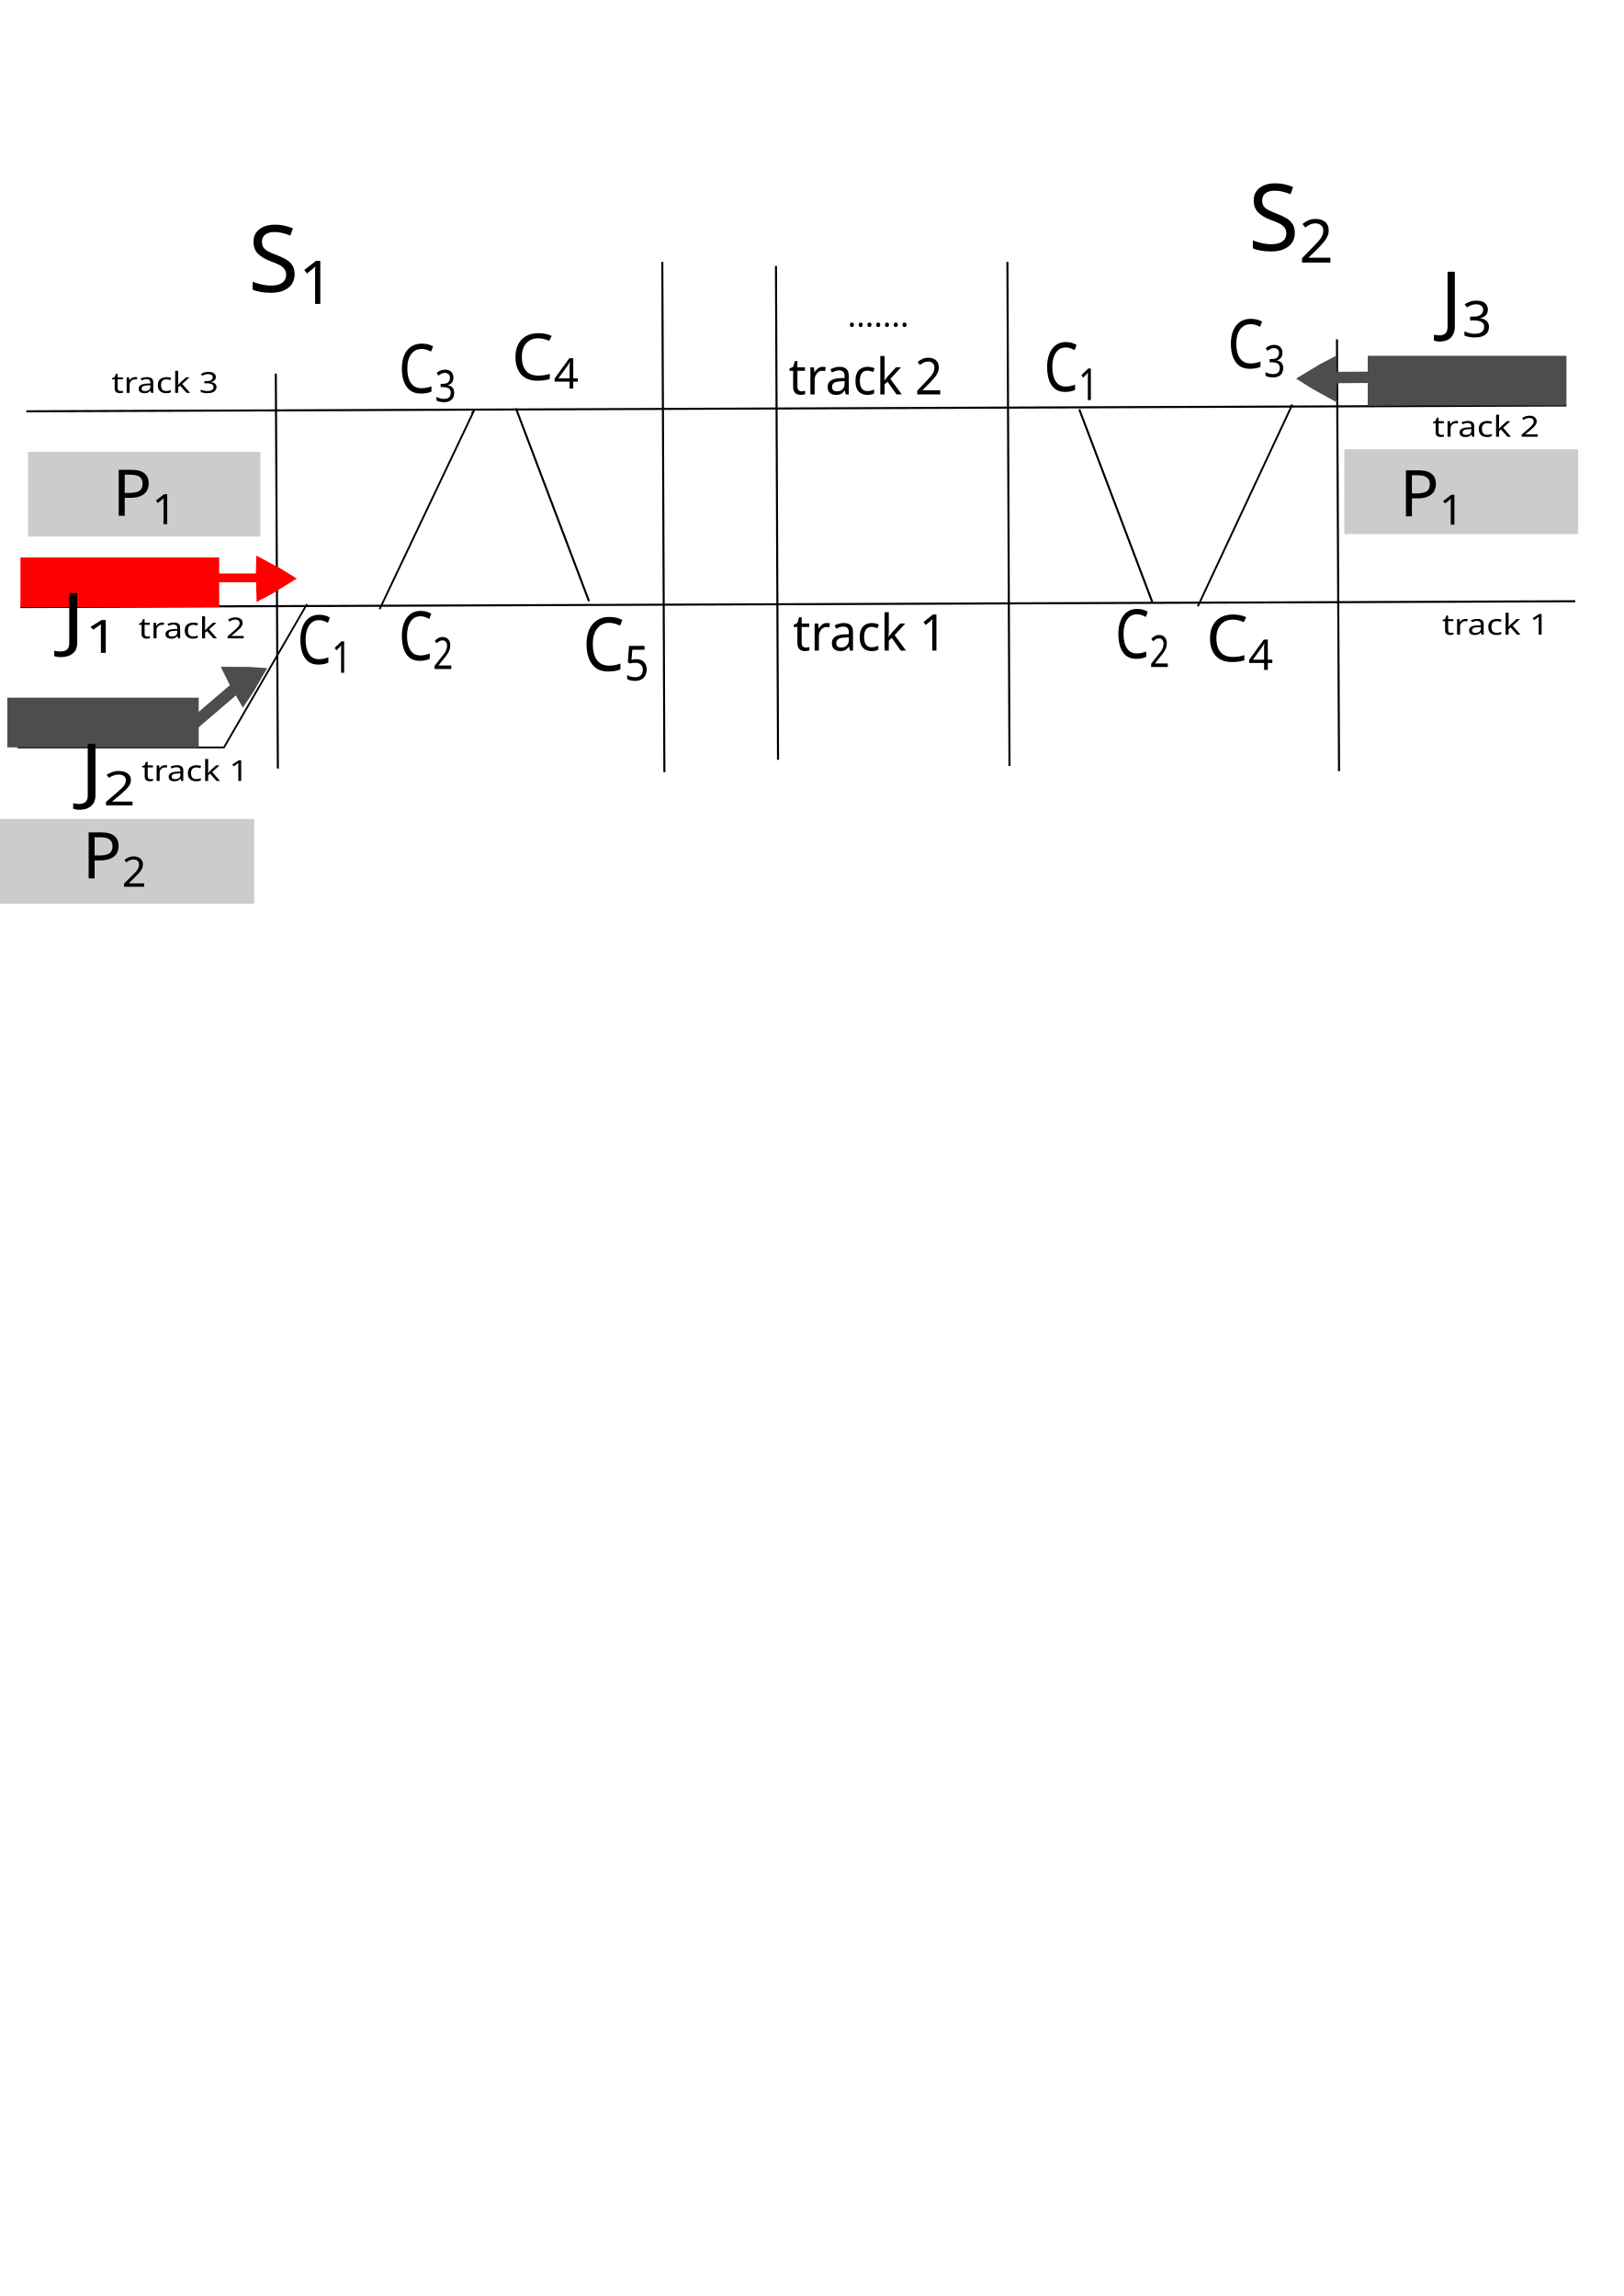
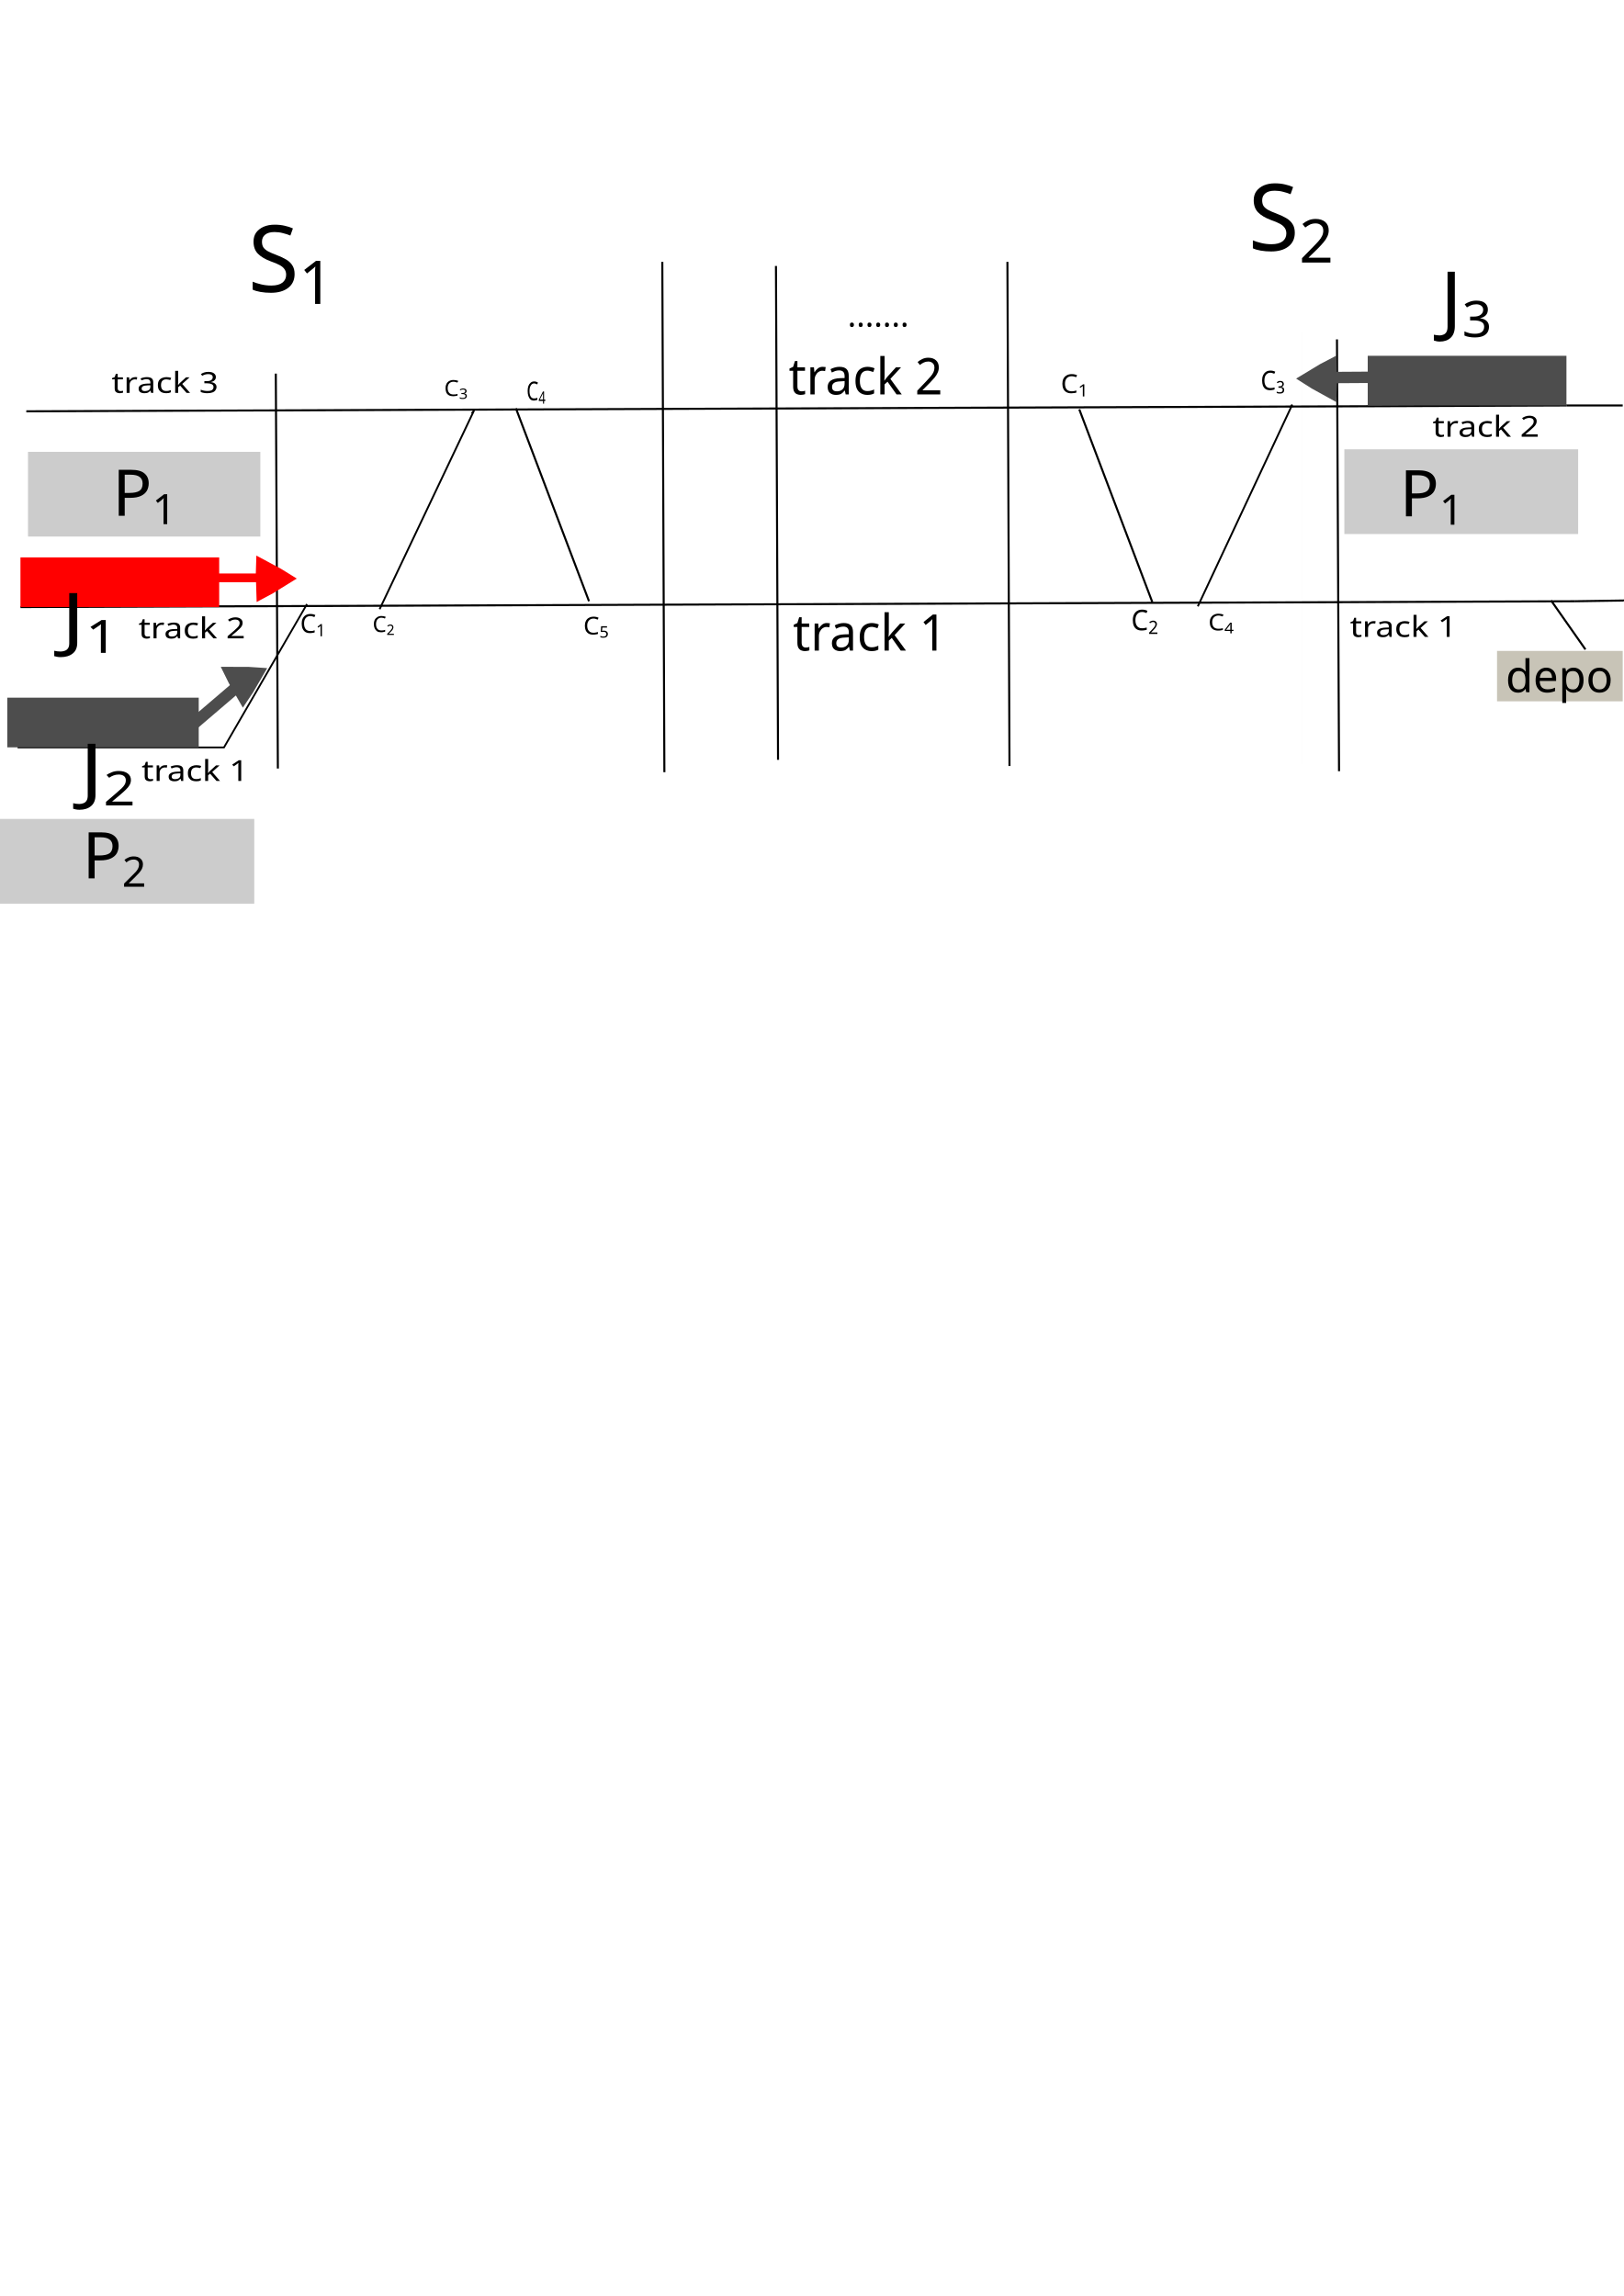
<svg xmlns="http://www.w3.org/2000/svg" width="210mm" height="297mm" viewBox="0 0 210 297" version="1.1" id="svg8">
  <defs id="defs2">
    </defs>
  <g id="layer1">
    <path style="fill:none;fill-rule:evenodd;stroke:#000000;stroke-width:0.265px;stroke-linecap:butt;stroke-linejoin:miter;stroke-opacity:1" d="M 203.729,77.774 2.646,78.53 v 0" id="path3715" />
    <path style="fill:none;fill-rule:evenodd;stroke:#000000;stroke-width:0.265px;stroke-linecap:butt;stroke-linejoin:miter;stroke-opacity:1" d="M 136.449,103.854 Z" id="path3717" />
    <path style="fill:none;fill-rule:evenodd;stroke:#000000;stroke-width:0.265px;stroke-linecap:butt;stroke-linejoin:miter;stroke-opacity:1" d="M 202.595,52.449 C 3.402,53.205 3.402,53.205 3.402,53.205" id="path3719" />
    <path style="fill:none;fill-rule:evenodd;stroke:#000000;stroke-width:0.265px;stroke-linecap:butt;stroke-linejoin:miter;stroke-opacity:1" d="M 65.39,66.057 Z" id="path3721" />
    <rect id="rect3723" width="30.049" height="10.961" x="3.623" y="58.447" style="fill:#cccccc;stroke-width:0.251" ry="0" />
    <rect id="rect3723-3" width="30.238" height="10.961" x="173.869" y="58.119" style="fill:#cccccc;stroke-width:0.252" ry="0" />
    <path style="fill:none;fill-rule:evenodd;stroke:#000000;stroke-width:0.232px;stroke-linecap:butt;stroke-linejoin:miter;stroke-opacity:1" d="M 39.704,78.143 C 28.969,96.682 28.969,96.682 28.969,96.682 H 2.276 v 0" id="path3740" />
    <path style="fill:none;fill-rule:evenodd;stroke:#000000;stroke-width:0.265px;stroke-linecap:butt;stroke-linejoin:miter;stroke-opacity:1" d="M 69.17,90.625 Z" id="path3742" />
    <path style="fill:none;fill-rule:evenodd;stroke:#000000;stroke-width:0.238px;stroke-linecap:butt;stroke-linejoin:miter;stroke-opacity:1" d="M 49.098,78.801 C 61.313,53.091 61.313,53.091 61.313,53.091 l -0.298,0.39" id="path3744" />
    <path style="fill:none;fill-rule:evenodd;stroke:#000000;stroke-width:0.265px;stroke-linecap:butt;stroke-linejoin:miter;stroke-opacity:1" d="M 66.729,52.827 C 76.179,77.774 76.179,77.774 76.179,77.774" id="path3746" />
    <path style="fill:none;fill-rule:evenodd;stroke:#000000;stroke-width:0.265px;stroke-linecap:butt;stroke-linejoin:miter;stroke-opacity:1" d="m 139.589,52.953 c 9.449,24.946 9.449,24.946 9.449,24.946" id="path3746-6" />
    <path style="fill:none;fill-rule:evenodd;stroke:#000000;stroke-width:0.24px;stroke-linecap:butt;stroke-linejoin:miter;stroke-opacity:1" d="m 154.919,78.434 c 12.214,-26.088 12.214,-26.088 12.214,-26.088 l -0.298,0.395" id="path3744-7" />
    <rect id="rect3723-5" width="33.262" height="10.961" x="-0.378" y="105.933" style="fill:#cccccc;stroke-width:0.265" ry="0" />
    <text xml:space="preserve" style="font-style:normal;font-weight:normal;font-size:4.233px;line-height:125%;font-family:sans-serif;letter-spacing:0px;word-spacing:0px;fill:#000000;fill-opacity:1;stroke:none;stroke-width:0.265px;stroke-linecap:butt;stroke-linejoin:miter;stroke-opacity:1" x="14.363" y="63.789" id="text3816">
      <tspan id="tspan3814" x="14.363" y="67.534" style="stroke-width:0.265px" />
    </text>
    <text xml:space="preserve" style="font-style:normal;font-weight:normal;font-size:65%;line-height:125%;font-family:sans-serif;letter-spacing:0px;word-spacing:0px;baseline-shift:sub;fill:#000000;fill-opacity:1;stroke:none;stroke-width:0.265px;stroke-linecap:butt;stroke-linejoin:miter;stroke-opacity:1" x="17.765" y="65.679" id="text3820">
      <tspan id="tspan3818" x="17.765" y="72.58" />
    </text>
    <flowRoot xml:space="preserve" id="flowRoot3822" style="font-style:normal;font-weight:normal;font-size:16px;line-height:125%;font-family:sans-serif;letter-spacing:0px;word-spacing:0px;fill:#000000;fill-opacity:1;stroke:none;stroke-width:1px;stroke-linecap:butt;stroke-linejoin:miter;stroke-opacity:1" transform="scale(0.2645833)">
      <flowRegion id="flowRegion3824">
        <rect id="rect3826" width="68.571" height="54.286" x="65.714" y="53.948" />
      </flowRegion>
      <flowPara id="flowPara3828" />
    </flowRoot>
    <text xml:space="preserve" style="font-style:normal;font-weight:normal;font-size:8.408px;line-height:125%;font-family:sans-serif;letter-spacing:0px;word-spacing:0px;baseline-shift:baseline;fill:#000000;fill-opacity:1;stroke:none;stroke-width:0.185px;stroke-linecap:butt;stroke-linejoin:miter;stroke-opacity:1" x="179.525" y="67.345" id="text3832" transform="scale(1.008321,0.9917479)">
      <tspan id="tspan3830" x="179.525" y="67.345" style="baseline-shift:baseline;stroke-width:0.185px">P<tspan style="font-size:5.465px;baseline-shift:sub;stroke-width:0.185px" id="tspan3844">1</tspan>
      </tspan>
    </text>
    <text xml:space="preserve" style="font-style:normal;font-weight:normal;font-size:4.233px;line-height:125%;font-family:sans-serif;letter-spacing:0px;word-spacing:0px;fill:#000000;fill-opacity:1;stroke:none;stroke-width:0.265px;stroke-linecap:butt;stroke-linejoin:miter;stroke-opacity:1" x="32.128" y="18.81" id="text3836">
      <tspan id="tspan3834" x="32.128" y="22.555" style="stroke-width:0.265px" />
    </text>
    <text xml:space="preserve" style="font-style:normal;font-weight:normal;font-size:4.233px;line-height:125%;font-family:sans-serif;letter-spacing:0px;word-spacing:0px;fill:#000000;fill-opacity:1;stroke:none;stroke-width:0.265px;stroke-linecap:butt;stroke-linejoin:miter;stroke-opacity:1" x="30.616" y="16.542" id="text3840">
      <tspan id="tspan3838" x="30.616" y="20.287" style="stroke-width:0.265px" />
    </text>
    <text xml:space="preserve" style="font-style:normal;font-weight:normal;font-size:8.408px;line-height:125%;font-family:sans-serif;letter-spacing:0px;word-spacing:0px;baseline-shift:baseline;fill:#000000;fill-opacity:1;stroke:none;stroke-width:0.185px;stroke-linecap:butt;stroke-linejoin:miter;stroke-opacity:1" x="14.419" y="67.278" id="text3832-3" transform="scale(1.008321,0.9917479)">
      <tspan id="tspan3830-5" x="14.419" y="67.278" style="baseline-shift:baseline;stroke-width:0.185px">P<tspan style="font-size:5.465px;baseline-shift:sub;stroke-width:0.185px" id="tspan3844-6">1</tspan>
      </tspan>
    </text>
    <text xml:space="preserve" style="font-style:normal;font-weight:normal;font-size:8.408px;line-height:125%;font-family:sans-serif;letter-spacing:0px;word-spacing:0px;baseline-shift:baseline;fill:#000000;fill-opacity:1;stroke:none;stroke-width:0.185px;stroke-linecap:butt;stroke-linejoin:miter;stroke-opacity:1" x="10.56" y="114.565" id="text3832-3-2" transform="scale(1.008321,0.9917479)">
      <tspan id="tspan3830-5-9" x="10.56" y="114.565" style="baseline-shift:baseline;stroke-width:0.185px">P<tspan style="font-size:65%;baseline-shift:sub" id="tspan3889">2</tspan>
      </tspan>
    </text>
    <rect style="fill:#4d4d4d;stroke-width:0.249" id="rect3891" width="24.757" height="6.426" x="0.945" y="90.247" />
    <rect style="fill:#ff0000;stroke-width:0.254" id="rect3891-2" width="25.702" height="6.426" x="2.646" y="72.104" />
    <text xml:space="preserve" style="font-style:normal;font-weight:normal;font-size:10.256px;line-height:125%;font-family:sans-serif;letter-spacing:0px;word-spacing:0px;baseline-shift:baseline;fill:#000000;fill-opacity:1;stroke:none;stroke-width:0.226px;stroke-linecap:butt;stroke-linejoin:miter;stroke-opacity:1" x="9.511" y="111.793" id="text3897-7" transform="scale(1.085897,0.9208977)">
      <tspan id="tspan3895-0" x="9.511" y="111.793" style="baseline-shift:baseline;stroke-width:0.226px">J<tspan style="font-size:6.666px;baseline-shift:sub;stroke-width:0.226px" id="tspan3907-9">2</tspan>
      </tspan>
    </text>
    <text xml:space="preserve" style="font-style:normal;font-weight:normal;font-size:10.242px;line-height:125%;font-family:sans-serif;letter-spacing:0px;word-spacing:0px;baseline-shift:baseline;fill:#000000;fill-opacity:1;stroke:none;stroke-width:0.226px;stroke-linecap:butt;stroke-linejoin:miter;stroke-opacity:1" x="7.068" y="93.164" id="text3947" transform="scale(1.118987,0.8936654)">
      <tspan id="tspan3945" x="7.068" y="93.164" style="baseline-shift:baseline;stroke-width:0.226px">J<tspan style="font-size:6.657px;baseline-shift:sub;stroke-width:0.226px" id="tspan3949">1</tspan>
      </tspan>
    </text>
    <rect style="fill:#4d4d4d;stroke-width:0.254" id="rect3891-3" width="25.702" height="6.426" x="176.893" y="46.024" />
    <text xml:space="preserve" style="font-style:normal;font-weight:normal;font-size:10.19px;line-height:125%;font-family:sans-serif;letter-spacing:0px;word-spacing:0px;baseline-shift:baseline;fill:#000000;fill-opacity:1;stroke:none;stroke-width:0.225px;stroke-linecap:butt;stroke-linejoin:miter;stroke-opacity:1" x="182.522" y="43.153" id="text3989" transform="scale(1.020478,0.9799328)">
      <tspan id="tspan3987" x="182.522" y="43.153" style="baseline-shift:baseline;stroke-width:0.225px">J<tspan style="font-size:6.624px;baseline-shift:sub;stroke-width:0.225px" id="tspan3991">3</tspan>
      </tspan>
    </text>
-     <text xml:space="preserve" style="font-style:normal;font-weight:normal;font-size:7.881px;line-height:125%;font-family:sans-serif;letter-spacing:0px;word-spacing:0px;baseline-shift:baseline;fill:#000000;fill-opacity:1;stroke:none;stroke-width:0.174px;stroke-linecap:butt;stroke-linejoin:miter;stroke-opacity:1" x="42.854" y="76.993" id="text3995" transform="scale(0.8964816,1.115472)">
-       <tspan id="tspan3993" x="42.854" y="76.993" style="baseline-shift:baseline;stroke-width:0.174px">C<tspan style="font-size:5.122px;baseline-shift:sub;stroke-width:0.174px" id="tspan3997">1</tspan>
+     <text xml:space="preserve" style="font-style:normal;font-weight:normal;font-size:3.321px;line-height:125%;font-family:sans-serif;letter-spacing:0px;word-spacing:0px;baseline-shift:baseline;fill:#000000;fill-opacity:1;stroke:none;stroke-width:0.073px;stroke-linecap:butt;stroke-linejoin:miter;stroke-opacity:1" x="39.446" y="80.565" id="text3995" transform="scale(0.98413,1.016126)">
+       <tspan id="tspan3993" x="39.446" y="80.565" style="baseline-shift:baseline;stroke-width:0.073px">C<tspan style="font-size:2.159px;baseline-shift:sub;stroke-width:0.073px" id="tspan3997">1</tspan>
      </tspan>
    </text>
-     <text xml:space="preserve" style="font-style:normal;font-weight:normal;font-size:7.867px;line-height:125%;font-family:sans-serif;letter-spacing:0px;word-spacing:0px;baseline-shift:baseline;fill:#000000;fill-opacity:1;stroke:none;stroke-width:0.173px;stroke-linecap:butt;stroke-linejoin:miter;stroke-opacity:1" x="57.592" y="76.418" id="text4022" transform="scale(0.8948749,1.117475)">
-       <tspan id="tspan4020" x="57.592" y="76.418" style="baseline-shift:baseline;stroke-width:0.173px">C<tspan style="font-size:5.113px;baseline-shift:sub;stroke-width:0.173px" id="tspan4024">2</tspan>
+     <text xml:space="preserve" style="font-style:normal;font-weight:normal;font-size:2.858px;line-height:125%;font-family:sans-serif;letter-spacing:0px;word-spacing:0px;baseline-shift:baseline;fill:#000000;fill-opacity:1;stroke:none;stroke-width:0.063px;stroke-linecap:butt;stroke-linejoin:miter;stroke-opacity:1" x="48.446" y="81.315" id="text4022" transform="scale(0.9945664,1.005463)">
+       <tspan id="tspan4020" x="48.446" y="81.315" style="baseline-shift:baseline;stroke-width:0.063px">C<tspan style="font-size:1.858px;baseline-shift:sub;stroke-width:0.063px" id="tspan4024">2</tspan>
      </tspan>
    </text>
-     <text xml:space="preserve" style="font-style:normal;font-weight:normal;font-size:8.123px;line-height:125%;font-family:sans-serif;letter-spacing:0px;word-spacing:0px;baseline-shift:baseline;fill:#000000;fill-opacity:1;stroke:none;stroke-width:0.179px;stroke-linecap:butt;stroke-linejoin:miter;stroke-opacity:1" x="55.941" y="46.805" id="text4028" transform="scale(0.920851,1.085952)">
-       <tspan id="tspan4026" x="55.941" y="46.805" style="baseline-shift:baseline;stroke-width:0.179px">C<tspan style="font-size:5.28px;baseline-shift:sub;stroke-width:0.179px" id="tspan4030">3</tspan>
+     <text xml:space="preserve" style="font-style:normal;font-weight:normal;font-size:2.957px;line-height:125%;font-family:sans-serif;letter-spacing:0px;word-spacing:0px;baseline-shift:baseline;fill:#000000;fill-opacity:1;stroke:none;stroke-width:0.065px;stroke-linecap:butt;stroke-linejoin:miter;stroke-opacity:1" x="55.59" y="52.921" id="text4028" transform="scale(1.033127,0.9679353)">
+       <tspan id="tspan4026" x="55.59" y="52.921" style="baseline-shift:baseline;stroke-width:0.065px">C<tspan style="font-size:1.922px;baseline-shift:sub;stroke-width:0.065px" id="tspan4030">3</tspan>
      </tspan>
    </text>
-     <text xml:space="preserve" style="font-style:normal;font-weight:normal;font-size:8.525px;line-height:125%;font-family:sans-serif;letter-spacing:0px;word-spacing:0px;baseline-shift:baseline;fill:#000000;fill-opacity:1;stroke:none;stroke-width:0.188px;stroke-linecap:butt;stroke-linejoin:miter;stroke-opacity:1" x="65.093" y="49.963" id="text4034" transform="scale(1.016118,0.9841377)">
-       <tspan id="tspan4032" x="65.093" y="49.963" style="baseline-shift:baseline;stroke-width:0.188px">C<tspan style="font-size:5.541px;baseline-shift:sub;stroke-width:0.188px" id="tspan4036">4</tspan>
+     <text xml:space="preserve" style="font-style:normal;font-weight:normal;font-size:2.875px;line-height:125%;font-family:sans-serif;letter-spacing:0px;word-spacing:0px;baseline-shift:baseline;fill:#000000;fill-opacity:1;stroke:none;stroke-width:0.063px;stroke-linecap:butt;stroke-linejoin:miter;stroke-opacity:1" x="79.925" y="44.117" id="text4034" transform="scale(0.8520131,1.173691)">
+       <tspan id="tspan4032" x="79.925" y="44.117" style="baseline-shift:baseline;stroke-width:0.063px">C<tspan style="font-size:1.869px;baseline-shift:sub;stroke-width:0.063px" id="tspan4036">4</tspan>
      </tspan>
    </text>
-     <text xml:space="preserve" style="font-style:normal;font-weight:normal;font-size:9.091px;line-height:125%;font-family:sans-serif;letter-spacing:0px;word-spacing:0px;baseline-shift:baseline;fill:#000000;fill-opacity:1;stroke:none;stroke-width:0.2px;stroke-linecap:butt;stroke-linejoin:miter;stroke-opacity:1" x="79.681" y="82.023" id="text4040" transform="scale(0.9453658,1.057792)">
-       <tspan id="tspan4038" x="79.681" y="82.023" style="baseline-shift:baseline;stroke-width:0.2px">C<tspan style="font-size:5.909px;baseline-shift:sub;stroke-width:0.2px" id="tspan4042">5</tspan>
+     <text xml:space="preserve" style="font-style:normal;font-weight:normal;font-size:3.228px;line-height:125%;font-family:sans-serif;letter-spacing:0px;word-spacing:0px;baseline-shift:baseline;fill:#000000;fill-opacity:1;stroke:none;stroke-width:0.071px;stroke-linecap:butt;stroke-linejoin:miter;stroke-opacity:1" x="73.864" y="83.814" id="text4040" transform="scale(1.02129,0.979154)">
+       <tspan id="tspan4038" x="73.864" y="83.814" style="baseline-shift:baseline;stroke-width:0.071px">C<tspan style="font-size:2.098px;baseline-shift:sub;stroke-width:0.071px" id="tspan4042">5</tspan>
      </tspan>
    </text>
-     <text xml:space="preserve" style="font-style:normal;font-weight:normal;font-size:7.881px;line-height:125%;font-family:sans-serif;letter-spacing:0px;word-spacing:0px;baseline-shift:baseline;fill:#000000;fill-opacity:1;stroke:none;stroke-width:0.174px;stroke-linecap:butt;stroke-linejoin:miter;stroke-opacity:1" x="150.583" y="45.371" id="text3995-8" transform="scale(0.8964816,1.115472)">
-       <tspan id="tspan3993-7" x="150.583" y="45.371" style="baseline-shift:baseline;stroke-width:0.174px">C<tspan style="font-size:5.122px;baseline-shift:sub;stroke-width:0.174px" id="tspan3997-9">1</tspan>
+     <text xml:space="preserve" style="font-style:normal;font-weight:normal;font-size:3.463px;line-height:125%;font-family:sans-serif;letter-spacing:0px;word-spacing:0px;baseline-shift:baseline;fill:#000000;fill-opacity:1;stroke:none;stroke-width:0.076px;stroke-linecap:butt;stroke-linejoin:miter;stroke-opacity:1" x="133.687" y="52.169" id="text3995-8" transform="scale(1.026098,0.9745661)">
+       <tspan id="tspan3993-7" x="133.687" y="52.169" style="baseline-shift:baseline;stroke-width:0.076px">C<tspan style="font-size:2.251px;baseline-shift:sub;stroke-width:0.076px" id="tspan3997-9">1</tspan>
      </tspan>
    </text>
-     <text xml:space="preserve" style="font-style:normal;font-weight:normal;font-size:7.867px;line-height:125%;font-family:sans-serif;letter-spacing:0px;word-spacing:0px;baseline-shift:baseline;fill:#000000;fill-opacity:1;stroke:none;stroke-width:0.173px;stroke-linecap:butt;stroke-linejoin:miter;stroke-opacity:1" x="161.15" y="76.186" id="text4022-2" transform="scale(0.8948749,1.117475)">
-       <tspan id="tspan4020-0" x="161.15" y="76.186" style="baseline-shift:baseline;stroke-width:0.173px">C<tspan style="font-size:5.113px;baseline-shift:sub;stroke-width:0.173px" id="tspan4024-2">2</tspan>
+     <text xml:space="preserve" style="font-style:normal;font-weight:normal;font-size:3.592px;line-height:125%;font-family:sans-serif;letter-spacing:0px;word-spacing:0px;baseline-shift:baseline;fill:#000000;fill-opacity:1;stroke:none;stroke-width:0.079px;stroke-linecap:butt;stroke-linejoin:miter;stroke-opacity:1" x="149.711" y="79.669" id="text4022-2" transform="scale(0.9771966,1.023336)">
+       <tspan id="tspan4020-0" x="149.711" y="79.669" style="baseline-shift:baseline;stroke-width:0.079px">C<tspan style="font-size:2.335px;baseline-shift:sub;stroke-width:0.079px" id="tspan4024-2">2</tspan>
      </tspan>
    </text>
-     <text xml:space="preserve" style="font-style:normal;font-weight:normal;font-size:8.123px;line-height:125%;font-family:sans-serif;letter-spacing:0px;word-spacing:0px;baseline-shift:baseline;fill:#000000;fill-opacity:1;stroke:none;stroke-width:0.179px;stroke-linecap:butt;stroke-linejoin:miter;stroke-opacity:1" x="172.378" y="43.85" id="text4028-3" transform="scale(0.920851,1.085952)">
-       <tspan id="tspan4026-7" x="172.378" y="43.85" style="baseline-shift:baseline;stroke-width:0.179px">C<tspan style="font-size:5.28px;baseline-shift:sub;stroke-width:0.179px" id="tspan4030-5">3</tspan>
+     <text xml:space="preserve" style="font-style:normal;font-weight:normal;font-size:3.3px;line-height:125%;font-family:sans-serif;letter-spacing:0px;word-spacing:0px;baseline-shift:baseline;fill:#000000;fill-opacity:1;stroke:none;stroke-width:0.073px;stroke-linecap:butt;stroke-linejoin:miter;stroke-opacity:1" x="170.852" y="48.136" id="text4028-3" transform="scale(0.9542813,1.047909)">
+       <tspan id="tspan4026-7" x="170.852" y="48.136" style="baseline-shift:baseline;stroke-width:0.073px">C<tspan style="font-size:2.145px;baseline-shift:sub;stroke-width:0.073px" id="tspan4030-5">3</tspan>
      </tspan>
    </text>
-     <text xml:space="preserve" style="font-style:normal;font-weight:normal;font-size:8.525px;line-height:125%;font-family:sans-serif;letter-spacing:0px;word-spacing:0px;baseline-shift:baseline;fill:#000000;fill-opacity:1;stroke:none;stroke-width:0.188px;stroke-linecap:butt;stroke-linejoin:miter;stroke-opacity:1" x="153.495" y="86.94" id="text4034-9" transform="scale(1.016118,0.9841377)">
-       <tspan id="tspan4032-2" x="153.495" y="86.94" style="baseline-shift:baseline;stroke-width:0.188px">C<tspan style="font-size:5.541px;baseline-shift:sub;stroke-width:0.188px" id="tspan4036-2">4</tspan>
+     <text xml:space="preserve" style="font-style:normal;font-weight:normal;font-size:3.125px;line-height:125%;font-family:sans-serif;letter-spacing:0px;word-spacing:0px;baseline-shift:baseline;fill:#000000;fill-opacity:1;stroke:none;stroke-width:0.069px;stroke-linecap:butt;stroke-linejoin:miter;stroke-opacity:1" x="148.696" y="85.695" id="text4034-9" transform="scale(1.05094,0.9515288)">
+       <tspan id="tspan4032-2" x="148.696" y="85.695" style="baseline-shift:baseline;stroke-width:0.069px">C<tspan style="font-size:2.031px;baseline-shift:sub;stroke-width:0.069px" id="tspan4036-2">4</tspan>
      </tspan>
    </text>
    <path style="fill:none;fill-rule:evenodd;stroke:#000000;stroke-width:0.265px;stroke-linecap:butt;stroke-linejoin:miter;stroke-opacity:1" d="m 44.634,35.343 0.267,62.274" id="path4175" transform="matrix(1,0,0,0.8202415,-8.963026,19.34008)" />
    <path style="fill:none;fill-rule:evenodd;stroke:#000000;stroke-width:0.265px;stroke-linecap:butt;stroke-linejoin:miter;stroke-opacity:1" d="m 44.634,35.343 0.267,62.274" id="path4175-9" transform="matrix(1,0,0,1.060085,41.02587,-3.593549)" />
    <path style="fill:none;fill-rule:evenodd;stroke:#000000;stroke-width:0.265px;stroke-linecap:butt;stroke-linejoin:miter;stroke-opacity:1" d="m 44.634,35.343 0.267,62.274" id="path4175-9-3" transform="matrix(1,0,0,1.04721,85.65988,-3.138499)" />
    <path style="fill:none;fill-rule:evenodd;stroke:#000000;stroke-width:0.265px;stroke-linecap:butt;stroke-linejoin:miter;stroke-opacity:1" d="m 44.634,35.343 0.267,62.274" id="path4175-9-1" transform="matrix(1,0,0,1.02578,55.7257,-1.84842)" />
    <path style="fill:none;fill-rule:evenodd;stroke:#000000;stroke-width:0.265px;stroke-linecap:butt;stroke-linejoin:miter;stroke-opacity:1" d="m 44.634,35.343 0.267,62.274" id="path4175-9-3-9" transform="matrix(-0.00337325,0,0,0.897232,168.5308,11.24197)" />
    <text xml:space="preserve" style="font-style:normal;font-weight:normal;line-height:125%;font-family:sans-serif;letter-spacing:0px;word-spacing:0px;baseline-shift:baseline;fill:#000000;fill-opacity:1;stroke:none;stroke-width:0.265px;stroke-linecap:butt;stroke-linejoin:miter;stroke-opacity:1" x="32.072" y="37.749" id="text4247">
      <tspan id="tspan4245" x="32.072" y="37.749" style="baseline-shift:baseline;stroke-width:0.265px">S<tspan style="font-size:65%;baseline-shift:sub" id="tspan4249">1</tspan>
      </tspan>
    </text>
    <text xml:space="preserve" style="font-style:normal;font-weight:normal;line-height:125%;font-family:sans-serif;letter-spacing:0px;word-spacing:0px;baseline-shift:baseline;fill:#000000;fill-opacity:1;stroke:none;stroke-width:0.265px;stroke-linecap:butt;stroke-linejoin:miter;stroke-opacity:1" x="161.431" y="32.403" id="text4253">
      <tspan id="tspan4251" x="161.431" y="32.403" style="baseline-shift:baseline;stroke-width:0.265px">S<tspan style="font-size:65%;baseline-shift:sub" id="tspan4255">2</tspan>
      </tspan>
    </text>
    <path style="fill:none;fill-rule:evenodd;stroke:#000000;stroke-width:0.265px;stroke-linecap:butt;stroke-linejoin:miter;stroke-opacity:1" d="m 44.634,35.343 0.267,62.274" id="path4175-9-3-1" transform="matrix(1.00253,0,0,0.8969781,128.1687,12.19642)" />
    <text xml:space="preserve" style="font-style:normal;font-weight:normal;font-size:4.233px;line-height:125%;font-family:sans-serif;letter-spacing:0px;word-spacing:0px;fill:#000000;fill-opacity:1;stroke:none;stroke-width:0.265px;stroke-linecap:butt;stroke-linejoin:miter;stroke-opacity:1" x="109.613" y="42.244" id="text4277">
      <tspan id="tspan4275" x="109.613" y="42.244" style="stroke-width:0.265px">.......</tspan>
    </text>
    <path style="fill:#ff0000;stroke-width:0.265" id="path4279" d="m 42.767,72.972 -1.77,3.165 -1.292,2.006 -1.855,-3.115 -1.091,-2.122 3.626,-0.049 z" transform="rotate(-90.9869,37.41904,77.14269)" />
    <rect style="fill:#ff0000;stroke-width:0.265" id="rect4284" width="6.52" height="1.134" x="26.836" y="74.183" />
    <path style="fill:#4d4d4d;stroke-width:0.265" id="path4279-9" d="m 42.767,72.972 -1.77,3.165 -1.292,2.006 -1.855,-3.115 -1.091,-2.122 3.626,-0.049 z" transform="rotate(-119.0262,39.56997,83.79804)" />
    <rect style="fill:#4d4d4d;stroke-width:0.217" id="rect4301" width="8.369" height="1.583" x="-68.42" y="90.429" transform="matrix(0.7601273,-0.6497742,0.8392886,0.5436861,0,0)" />
    <path style="fill:#4d4d4d;stroke-width:0.265" id="path4279-9-4" d="m 42.767,72.972 -1.77,3.165 -1.292,2.006 -1.855,-3.115 -1.091,-2.122 3.626,-0.049 z" transform="rotate(-150.3257,102.0205,44.4334)" />
    <rect style="fill:#4d4d4d;stroke-width:0.239" id="rect4301-7" width="9.01" height="1.77" x="137.951" y="59.166" transform="matrix(0.9999802,-0.00628589,0.5610524,0.8277803,0,0)" />
    <text xml:space="preserve" style="font-style:normal;font-weight:normal;font-size:6.429px;line-height:1.25;font-family:sans-serif;letter-spacing:0px;word-spacing:0px;fill:#000000;fill-opacity:1;stroke:none;stroke-width:0.161" x="104.546" y="82.552" id="text474" transform="scale(0.9808718,1.019501)">
      <tspan id="tspan472" x="104.546" y="82.552" style="stroke-width:0.161">track 1</tspan>
    </text>
    <text xml:space="preserve" style="font-style:normal;font-weight:normal;font-size:6.429px;line-height:1.25;font-family:sans-serif;letter-spacing:0px;word-spacing:0px;fill:#000000;fill-opacity:1;stroke:none;stroke-width:0.161" x="103.989" y="50.043" id="text474-3" transform="scale(0.9808718,1.019501)">
      <tspan id="tspan472-6" x="103.989" y="50.043" style="stroke-width:0.161">track 2</tspan>
    </text>
    <text xml:space="preserve" style="font-style:normal;font-weight:normal;font-size:4.049px;line-height:1.25;font-family:sans-serif;letter-spacing:0px;word-spacing:0px;fill:#000000;fill-opacity:1;stroke:none;stroke-width:0.101" x="16.939" y="109.197" id="text496" transform="scale(1.080925,0.9251336)">
      <tspan id="tspan494" x="16.939" y="109.197" style="stroke-width:0.101">track 1</tspan>
    </text>
    <text xml:space="preserve" style="font-style:normal;font-weight:normal;font-size:4.049px;line-height:1.25;font-family:sans-serif;letter-spacing:0px;word-spacing:0px;fill:#000000;fill-opacity:1;stroke:none;stroke-width:0.101" x="16.565" y="89.254" id="text496-7" transform="scale(1.080925,0.9251336)">
      <tspan id="tspan494-5" x="16.565" y="89.254" style="stroke-width:0.101">track 2</tspan>
    </text>
    <text xml:space="preserve" style="font-style:normal;font-weight:normal;font-size:4.049px;line-height:1.25;font-family:sans-serif;letter-spacing:0px;word-spacing:0px;fill:#000000;fill-opacity:1;stroke:none;stroke-width:0.101" x="13.346" y="54.935" id="text496-7-3" transform="scale(1.080925,0.9251336)">
      <tspan id="tspan494-5-5" x="13.346" y="54.935" style="stroke-width:0.101">track 3</tspan>
    </text>
    <text xml:space="preserve" style="font-style:normal;font-weight:normal;font-size:4.049px;line-height:1.25;font-family:sans-serif;letter-spacing:0px;word-spacing:0px;fill:#000000;fill-opacity:1;stroke:none;stroke-width:0.101" x="171.4" y="61.063" id="text496-7-6" transform="scale(1.080925,0.9251336)">
      <tspan id="tspan494-5-2" x="171.4" y="61.063" style="stroke-width:0.101">track 2</tspan>
    </text>
-     <text xml:space="preserve" style="font-style:normal;font-weight:normal;font-size:4.049px;line-height:1.25;font-family:sans-serif;letter-spacing:0px;word-spacing:0px;fill:#000000;fill-opacity:1;stroke:none;stroke-width:0.101" x="172.537" y="88.744" id="text496-7-6-9" transform="scale(1.080925,0.9251336)">
-       <tspan id="tspan494-5-2-1" x="172.537" y="88.744" style="stroke-width:0.101">track 1</tspan>
+     <text xml:space="preserve" style="font-style:normal;font-weight:normal;font-size:4.049px;line-height:1.25;font-family:sans-serif;letter-spacing:0px;word-spacing:0px;fill:#000000;fill-opacity:1;stroke:none;stroke-width:0.101" x="161.522" y="89.05" id="text496-7-6-9" transform="scale(1.080925,0.9251336)">
+       <tspan id="tspan494-5-2-1" x="161.522" y="89.05" style="stroke-width:0.101">track 1</tspan>
    </text>
+     <rect id="rect500" width="16.253" height="6.52" x="193.618" y="84.199" style="fill:#c8c4b7;stroke-width:0.299" />
+     <text xml:space="preserve" style="font-style:normal;font-weight:normal;font-size:5.796px;line-height:1.25;font-family:sans-serif;letter-spacing:0px;word-spacing:0px;fill:#000000;fill-opacity:1;stroke:none;stroke-width:0.145" x="194.837" y="89.493" id="text504" transform="scale(0.9994659,1.000534)">
+       <tspan id="tspan502" x="194.837" y="89.493" style="stroke-width:0.145">depo</tspan>
+     </text>
+     <path style="fill:none;stroke:#000000;stroke-width:0.265px;stroke-linecap:butt;stroke-linejoin:miter;stroke-opacity:1" d="m 200.611,77.679 c 4.441,6.331 4.441,6.331 4.441,6.331" id="path506" />
+     <path style="fill:none;stroke:#000000;stroke-width:0.265px;stroke-linecap:butt;stroke-linejoin:miter;stroke-opacity:1" d="m 203.729,77.774 c 6.237,-0.094 6.237,-0.094 6.237,-0.094 v 0.094" id="path508" />
+     <path style="fill:none;stroke:#000000;stroke-width:0.265px;stroke-linecap:butt;stroke-linejoin:miter;stroke-opacity:1" d="m 202.595,52.449 c 7.182,3e-6 7.276,3e-6 7.276,3e-6" id="path510" />
  </g>
</svg>
